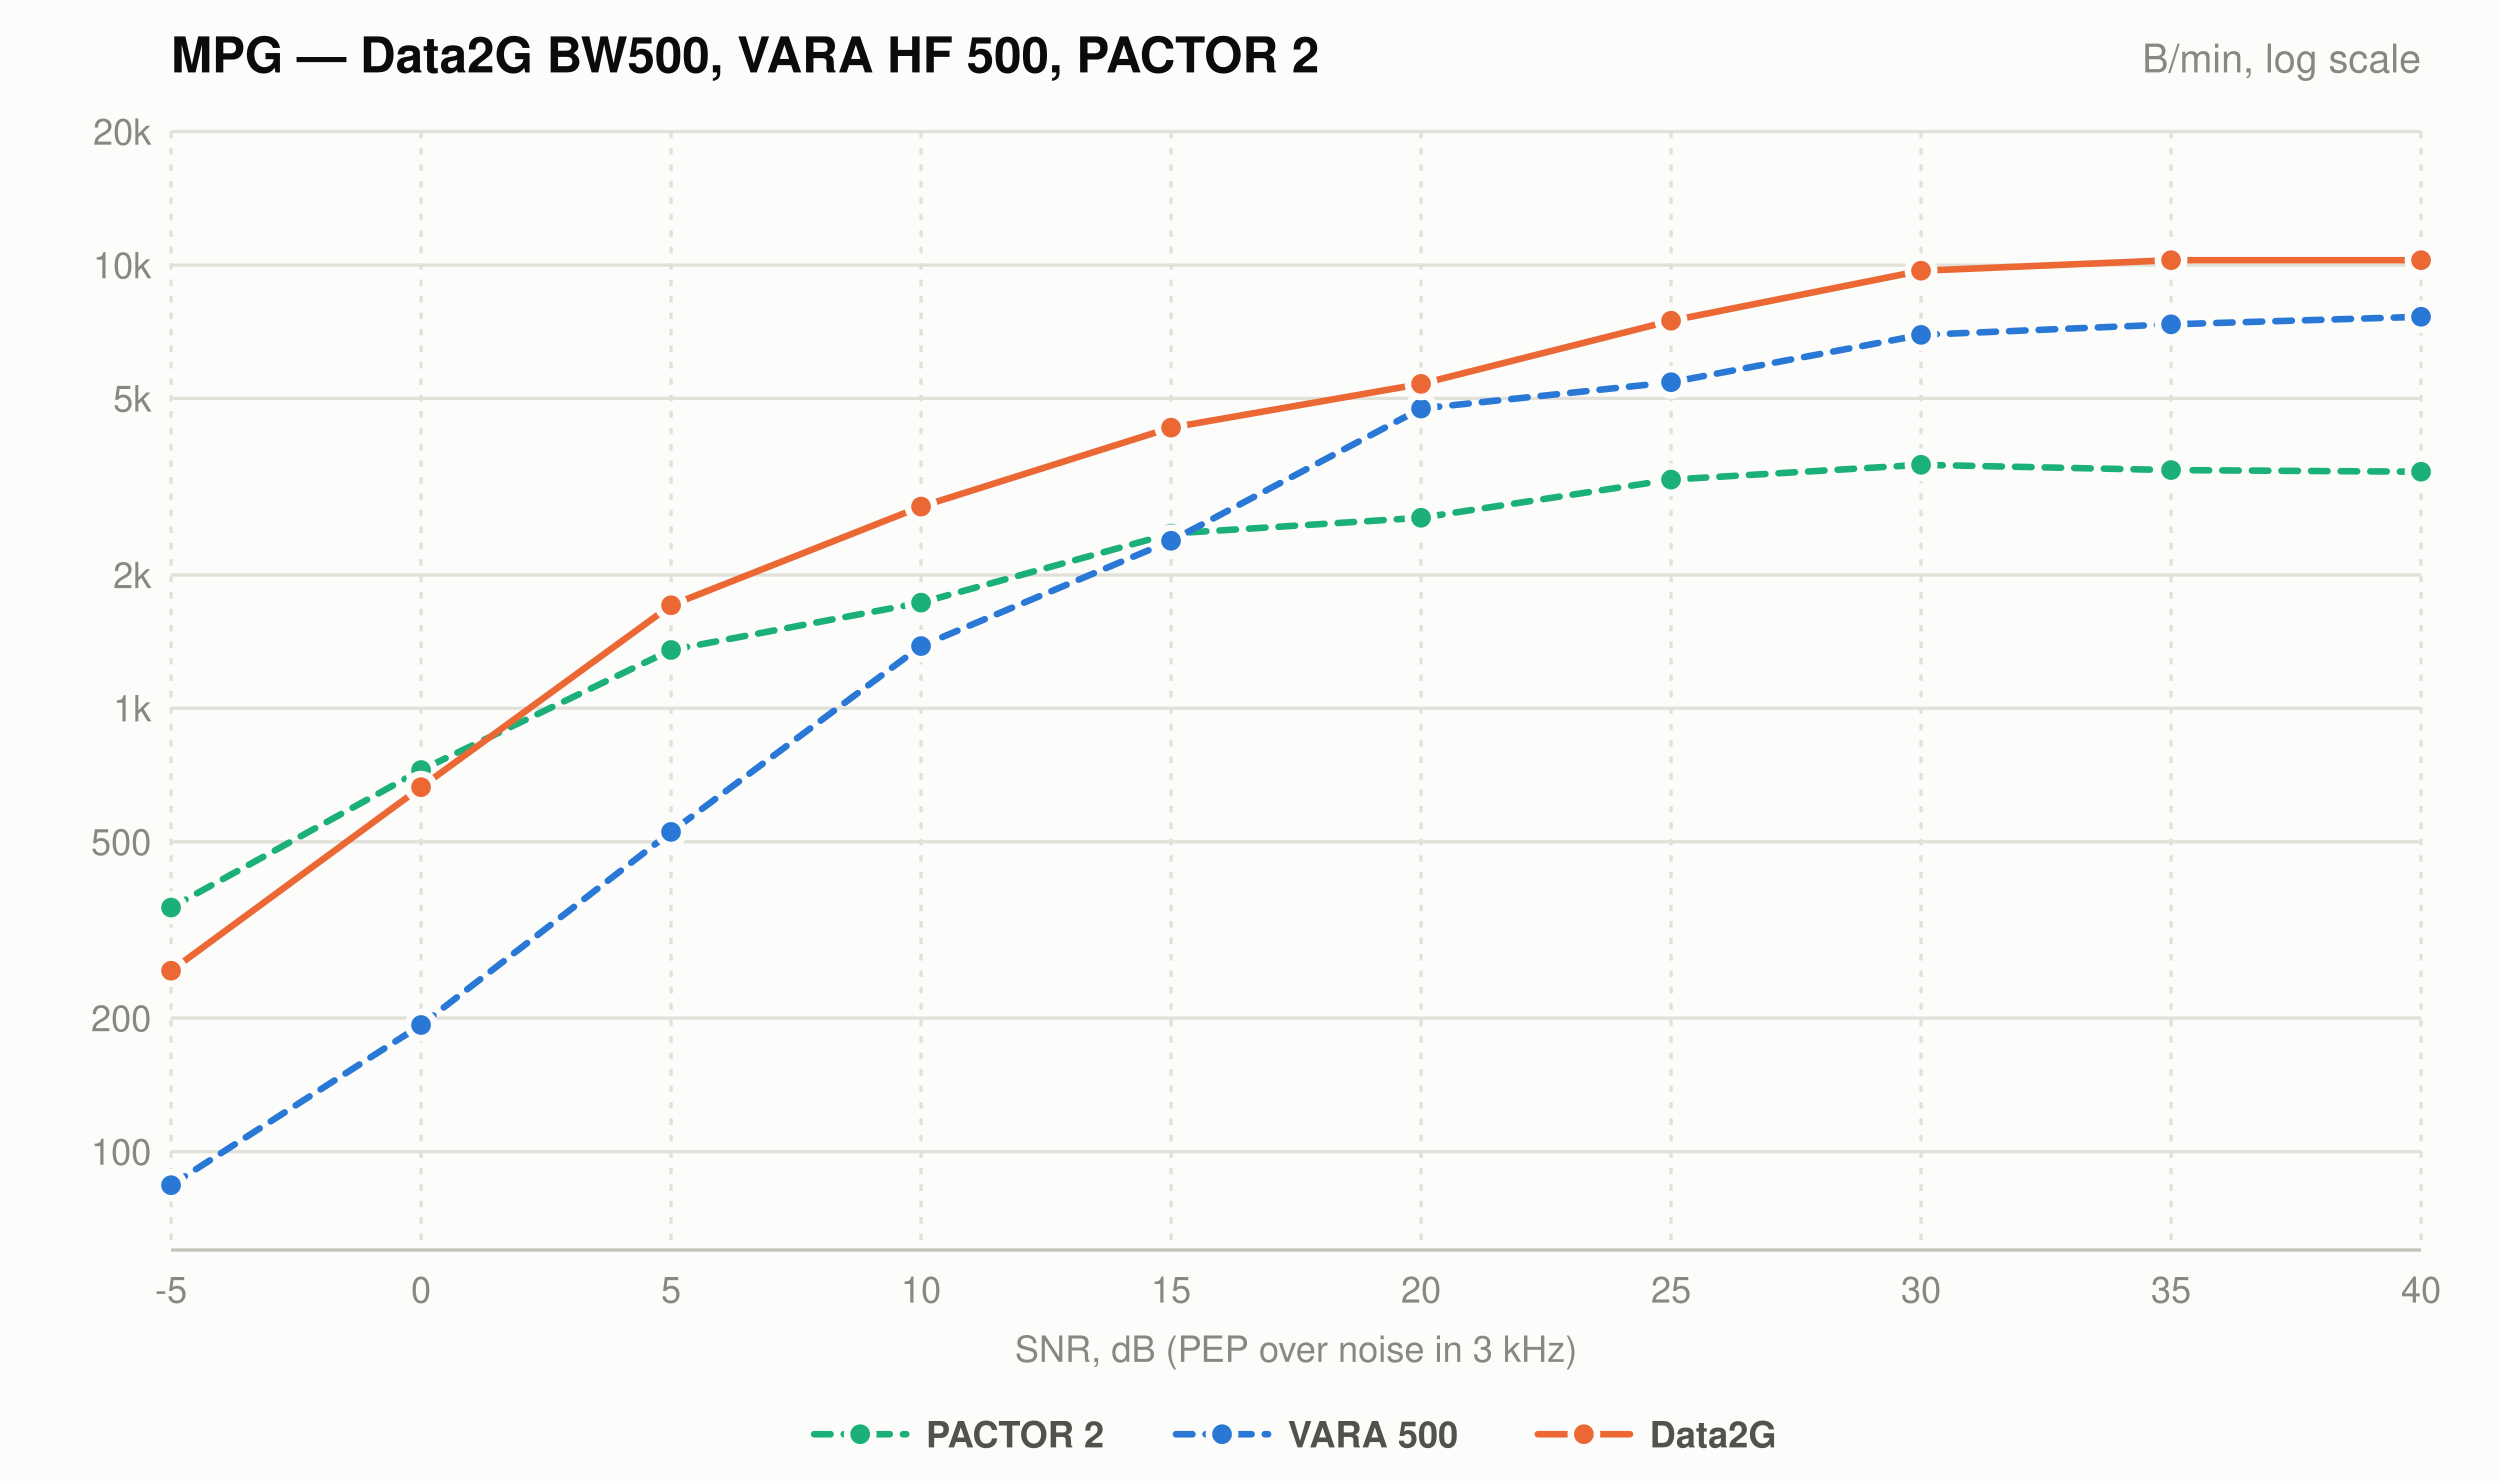
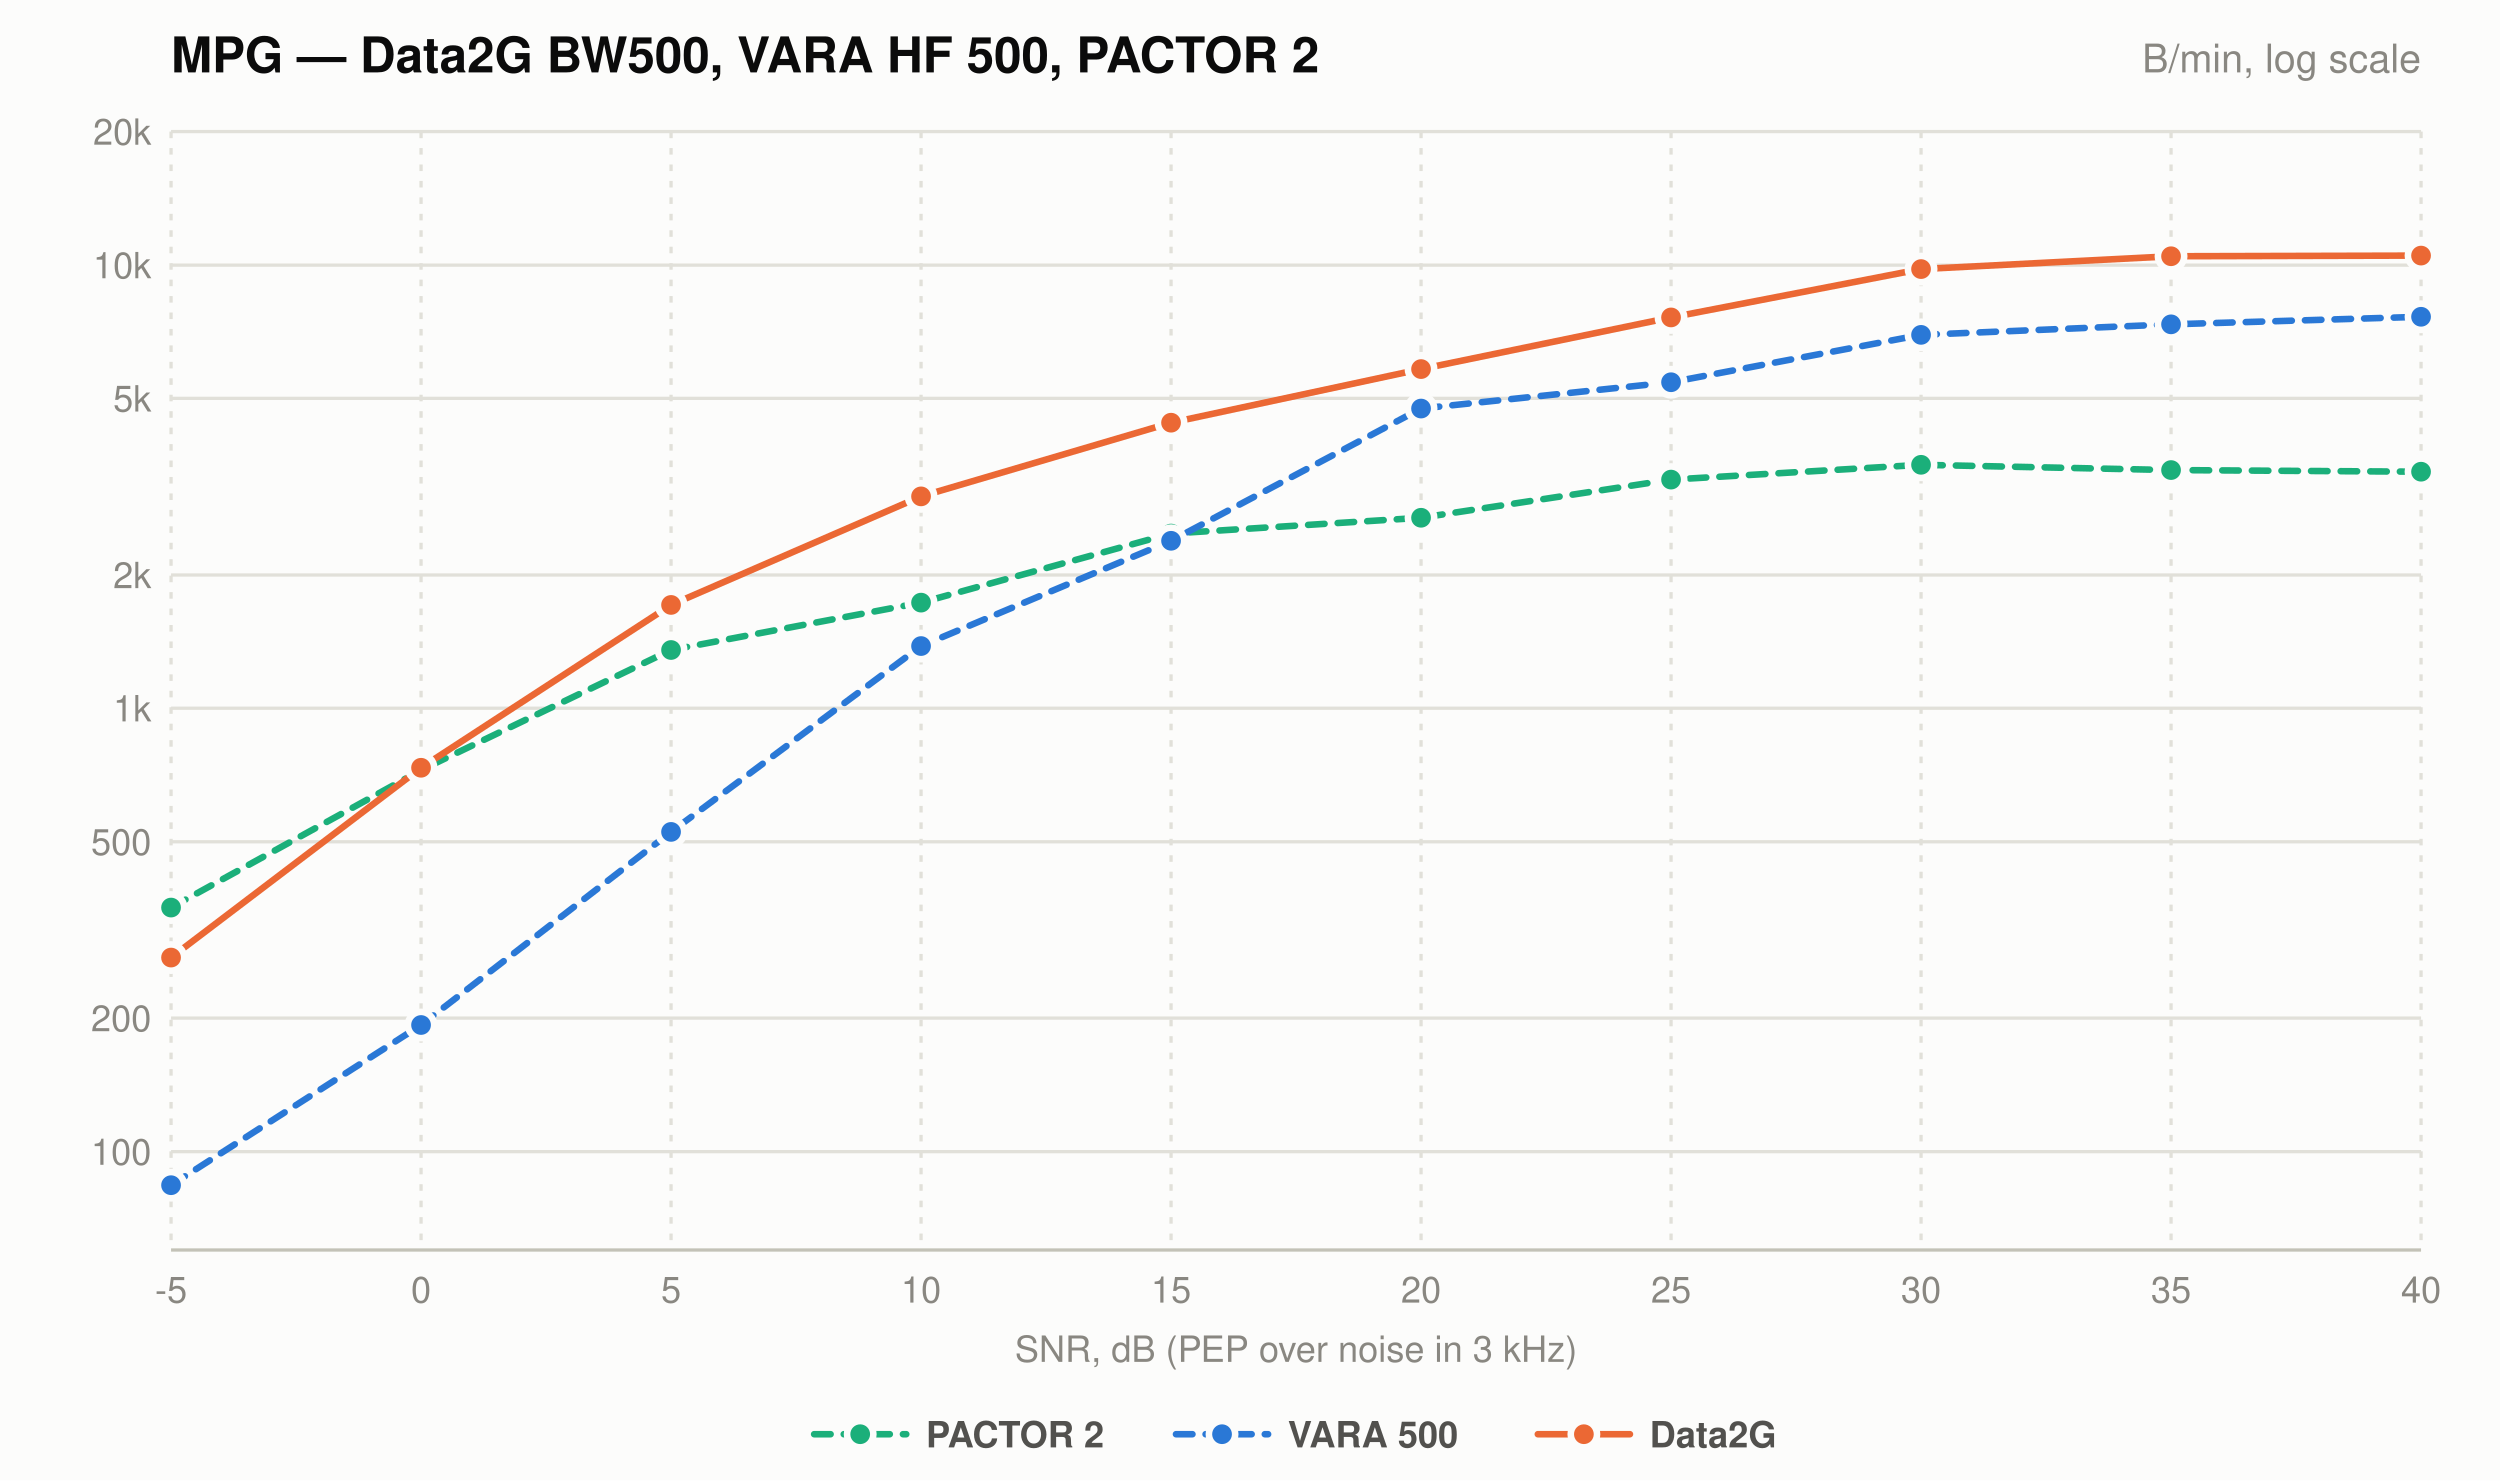
<svg xmlns="http://www.w3.org/2000/svg" viewBox="0 0 760 450" width="760" height="450" font-family="-apple-system, BlinkMacSystemFont, 'Segoe UI', Helvetica, Arial, sans-serif">
  <rect width="760" height="450" fill="#fcfcfb" />
  <text x="52" y="22" font-size="15" font-weight="600" fill="#0b0b0b">MPG — Data2G BW500, VARA HF 500, PACTOR 2</text>
  <text x="736" y="22" font-size="12" fill="#898781" text-anchor="end">B/min, log scale</text>
  <line x1="52" x2="736" y1="350.1" y2="350.1" stroke="#e1e0d9" />
  <text x="46" y="354.1" font-size="11" fill="#898781" text-anchor="end">100</text>
  <line x1="52" x2="736" y1="309.5" y2="309.5" stroke="#e1e0d9" />
  <text x="46" y="313.5" font-size="11" fill="#898781" text-anchor="end">200</text>
  <line x1="52" x2="736" y1="255.9" y2="255.9" stroke="#e1e0d9" />
  <text x="46" y="259.9" font-size="11" fill="#898781" text-anchor="end">500</text>
  <line x1="52" x2="736" y1="215.3" y2="215.3" stroke="#e1e0d9" />
  <text x="46" y="219.3" font-size="11" fill="#898781" text-anchor="end">1k</text>
  <line x1="52" x2="736" y1="174.8" y2="174.8" stroke="#e1e0d9" />
  <text x="46" y="178.8" font-size="11" fill="#898781" text-anchor="end">2k</text>
  <line x1="52" x2="736" y1="121.1" y2="121.1" stroke="#e1e0d9" />
  <text x="46" y="125.1" font-size="11" fill="#898781" text-anchor="end">5k</text>
  <line x1="52" x2="736" y1="80.6" y2="80.6" stroke="#e1e0d9" />
  <text x="46" y="84.6" font-size="11" fill="#898781" text-anchor="end">10k</text>
  <line x1="52" x2="736" y1="40.0" y2="40.0" stroke="#e1e0d9" />
  <text x="46" y="44.0" font-size="11" fill="#898781" text-anchor="end">20k</text>
  <line x1="52.0" x2="52.0" y1="40" y2="380" stroke="#e1e0d9" stroke-dasharray="2 3" />
  <text x="52.0" y="396" font-size="11" fill="#898781" text-anchor="middle">-5</text>
  <line x1="128.0" x2="128.0" y1="40" y2="380" stroke="#e1e0d9" stroke-dasharray="2 3" />
  <text x="128.0" y="396" font-size="11" fill="#898781" text-anchor="middle">0</text>
  <line x1="204.0" x2="204.0" y1="40" y2="380" stroke="#e1e0d9" stroke-dasharray="2 3" />
  <text x="204.0" y="396" font-size="11" fill="#898781" text-anchor="middle">5</text>
  <line x1="280.0" x2="280.0" y1="40" y2="380" stroke="#e1e0d9" stroke-dasharray="2 3" />
  <text x="280.0" y="396" font-size="11" fill="#898781" text-anchor="middle">10</text>
  <line x1="356.0" x2="356.0" y1="40" y2="380" stroke="#e1e0d9" stroke-dasharray="2 3" />
  <text x="356.0" y="396" font-size="11" fill="#898781" text-anchor="middle">15</text>
  <line x1="432.0" x2="432.0" y1="40" y2="380" stroke="#e1e0d9" stroke-dasharray="2 3" />
  <text x="432.0" y="396" font-size="11" fill="#898781" text-anchor="middle">20</text>
  <line x1="508.0" x2="508.0" y1="40" y2="380" stroke="#e1e0d9" stroke-dasharray="2 3" />
  <text x="508.0" y="396" font-size="11" fill="#898781" text-anchor="middle">25</text>
  <line x1="584.0" x2="584.0" y1="40" y2="380" stroke="#e1e0d9" stroke-dasharray="2 3" />
  <text x="584.0" y="396" font-size="11" fill="#898781" text-anchor="middle">30</text>
  <line x1="660.0" x2="660.0" y1="40" y2="380" stroke="#e1e0d9" stroke-dasharray="2 3" />
  <text x="660.0" y="396" font-size="11" fill="#898781" text-anchor="middle">35</text>
  <line x1="736.0" x2="736.0" y1="40" y2="380" stroke="#e1e0d9" stroke-dasharray="2 3" />
  <text x="736.0" y="396" font-size="11" fill="#898781" text-anchor="middle">40</text>
  <line x1="52" x2="736" y1="380" y2="380" stroke="#c3c2b7" />
  <text x="394.0" y="414" font-size="11" fill="#898781" text-anchor="middle">SNR, dB (PEP over noise in 3 kHz)</text>
  <path d="M52.0,275.9L128.0,234.1L204.0,197.6L280.0,183.2L356.0,162.2L432.0,157.4L508.0,145.8L584.0,141.3L660.0,142.9L736.0,143.4" fill="none" stroke="#1baf7a" stroke-width="2" stroke-linejoin="round" stroke-linecap="round" stroke-dasharray="5 4" />
  <circle cx="52.0" cy="275.9" r="4" fill="#1baf7a" stroke="#fcfcfb" stroke-width="2" />
  <circle cx="128.0" cy="234.1" r="4" fill="#1baf7a" stroke="#fcfcfb" stroke-width="2" />
  <circle cx="204.0" cy="197.6" r="4" fill="#1baf7a" stroke="#fcfcfb" stroke-width="2" />
  <circle cx="280.0" cy="183.2" r="4" fill="#1baf7a" stroke="#fcfcfb" stroke-width="2" />
  <circle cx="356.0" cy="162.2" r="4" fill="#1baf7a" stroke="#fcfcfb" stroke-width="2" />
  <circle cx="432.0" cy="157.4" r="4" fill="#1baf7a" stroke="#fcfcfb" stroke-width="2" />
  <circle cx="508.0" cy="145.8" r="4" fill="#1baf7a" stroke="#fcfcfb" stroke-width="2" />
  <circle cx="584.0" cy="141.3" r="4" fill="#1baf7a" stroke="#fcfcfb" stroke-width="2" />
  <circle cx="660.0" cy="142.9" r="4" fill="#1baf7a" stroke="#fcfcfb" stroke-width="2" />
  <circle cx="736.0" cy="143.4" r="4" fill="#1baf7a" stroke="#fcfcfb" stroke-width="2" />
  <path d="M52.0,360.3L128.0,311.6L204.0,252.9L280.0,196.4L356.0,164.4L432.0,124.2L508.0,116.2L584.0,101.8L660.0,98.6L736.0,96.3" fill="none" stroke="#2a78d6" stroke-width="2" stroke-linejoin="round" stroke-linecap="round" stroke-dasharray="5 4" />
  <circle cx="52.0" cy="360.3" r="4" fill="#2a78d6" stroke="#fcfcfb" stroke-width="2" />
  <circle cx="128.0" cy="311.6" r="4" fill="#2a78d6" stroke="#fcfcfb" stroke-width="2" />
  <circle cx="204.0" cy="252.9" r="4" fill="#2a78d6" stroke="#fcfcfb" stroke-width="2" />
  <circle cx="280.0" cy="196.4" r="4" fill="#2a78d6" stroke="#fcfcfb" stroke-width="2" />
  <circle cx="356.0" cy="164.4" r="4" fill="#2a78d6" stroke="#fcfcfb" stroke-width="2" />
  <circle cx="432.0" cy="124.2" r="4" fill="#2a78d6" stroke="#fcfcfb" stroke-width="2" />
  <circle cx="508.0" cy="116.2" r="4" fill="#2a78d6" stroke="#fcfcfb" stroke-width="2" />
  <circle cx="584.0" cy="101.8" r="4" fill="#2a78d6" stroke="#fcfcfb" stroke-width="2" />
  <circle cx="660.0" cy="98.6" r="4" fill="#2a78d6" stroke="#fcfcfb" stroke-width="2" />
  <circle cx="736.0" cy="96.3" r="4" fill="#2a78d6" stroke="#fcfcfb" stroke-width="2" />
-   <path d="M52.0,295.1L128.0,239.3L204.0,184.0L280.0,154.0L356.0,130.0L432.0,116.7L508.0,97.5L584.0,82.3L660.0,79.1L736.0,79.1" fill="none" stroke="#eb6834" stroke-width="2" stroke-linejoin="round" stroke-linecap="round" />
-   <circle cx="52.0" cy="295.1" r="4" fill="#eb6834" stroke="#fcfcfb" stroke-width="2" />
-   <circle cx="128.0" cy="239.3" r="4" fill="#eb6834" stroke="#fcfcfb" stroke-width="2" />
-   <circle cx="204.0" cy="184.0" r="4" fill="#eb6834" stroke="#fcfcfb" stroke-width="2" />
-   <circle cx="280.0" cy="154.0" r="4" fill="#eb6834" stroke="#fcfcfb" stroke-width="2" />
-   <circle cx="356.0" cy="130.0" r="4" fill="#eb6834" stroke="#fcfcfb" stroke-width="2" />
-   <circle cx="432.0" cy="116.7" r="4" fill="#eb6834" stroke="#fcfcfb" stroke-width="2" />
-   <circle cx="508.0" cy="97.5" r="4" fill="#eb6834" stroke="#fcfcfb" stroke-width="2" />
-   <circle cx="584.0" cy="82.3" r="4" fill="#eb6834" stroke="#fcfcfb" stroke-width="2" />
-   <circle cx="660.0" cy="79.1" r="4" fill="#eb6834" stroke="#fcfcfb" stroke-width="2" />
-   <circle cx="736.0" cy="79.1" r="4" fill="#eb6834" stroke="#fcfcfb" stroke-width="2" />
+   <path d="M52.0,291.1L128.0,233.4L204.0,183.9L280.0,150.9L356.0,128.5L432.0,112.2L508.0,96.5L584.0,81.8L660.0,77.9L736.0,77.7" fill="none" stroke="#eb6834" stroke-width="2" stroke-linejoin="round" stroke-linecap="round" />
+   <circle cx="52.0" cy="291.1" r="4" fill="#eb6834" stroke="#fcfcfb" stroke-width="2" />
+   <circle cx="128.0" cy="233.4" r="4" fill="#eb6834" stroke="#fcfcfb" stroke-width="2" />
+   <circle cx="204.0" cy="183.9" r="4" fill="#eb6834" stroke="#fcfcfb" stroke-width="2" />
+   <circle cx="280.0" cy="150.9" r="4" fill="#eb6834" stroke="#fcfcfb" stroke-width="2" />
+   <circle cx="356.0" cy="128.5" r="4" fill="#eb6834" stroke="#fcfcfb" stroke-width="2" />
+   <circle cx="432.0" cy="112.2" r="4" fill="#eb6834" stroke="#fcfcfb" stroke-width="2" />
+   <circle cx="508.0" cy="96.5" r="4" fill="#eb6834" stroke="#fcfcfb" stroke-width="2" />
+   <circle cx="584.0" cy="81.8" r="4" fill="#eb6834" stroke="#fcfcfb" stroke-width="2" />
+   <circle cx="660.0" cy="77.9" r="4" fill="#eb6834" stroke="#fcfcfb" stroke-width="2" />
+   <circle cx="736.0" cy="77.7" r="4" fill="#eb6834" stroke="#fcfcfb" stroke-width="2" />
  <line x1="247.5" x2="275.5" y1="436" y2="436" stroke="#1baf7a" stroke-width="2" stroke-linecap="round" stroke-dasharray="5 4" />
  <circle cx="261.5" cy="436" r="4" fill="#1baf7a" stroke="#fcfcfb" stroke-width="2" />
  <text x="281.5" y="440" font-size="11" font-weight="600" fill="#52514e">PACTOR 2</text>
  <line x1="357.5" x2="385.5" y1="436" y2="436" stroke="#2a78d6" stroke-width="2" stroke-linecap="round" stroke-dasharray="5 4" />
  <circle cx="371.5" cy="436" r="4" fill="#2a78d6" stroke="#fcfcfb" stroke-width="2" />
  <text x="391.5" y="440" font-size="11" font-weight="600" fill="#52514e">VARA 500</text>
  <line x1="467.5" x2="495.5" y1="436" y2="436" stroke="#eb6834" stroke-width="2" stroke-linecap="round" />
  <circle cx="481.5" cy="436" r="4" fill="#eb6834" stroke="#fcfcfb" stroke-width="2" />
  <text x="501.5" y="440" font-size="11" font-weight="600" fill="#52514e">Data2G</text>
</svg>
